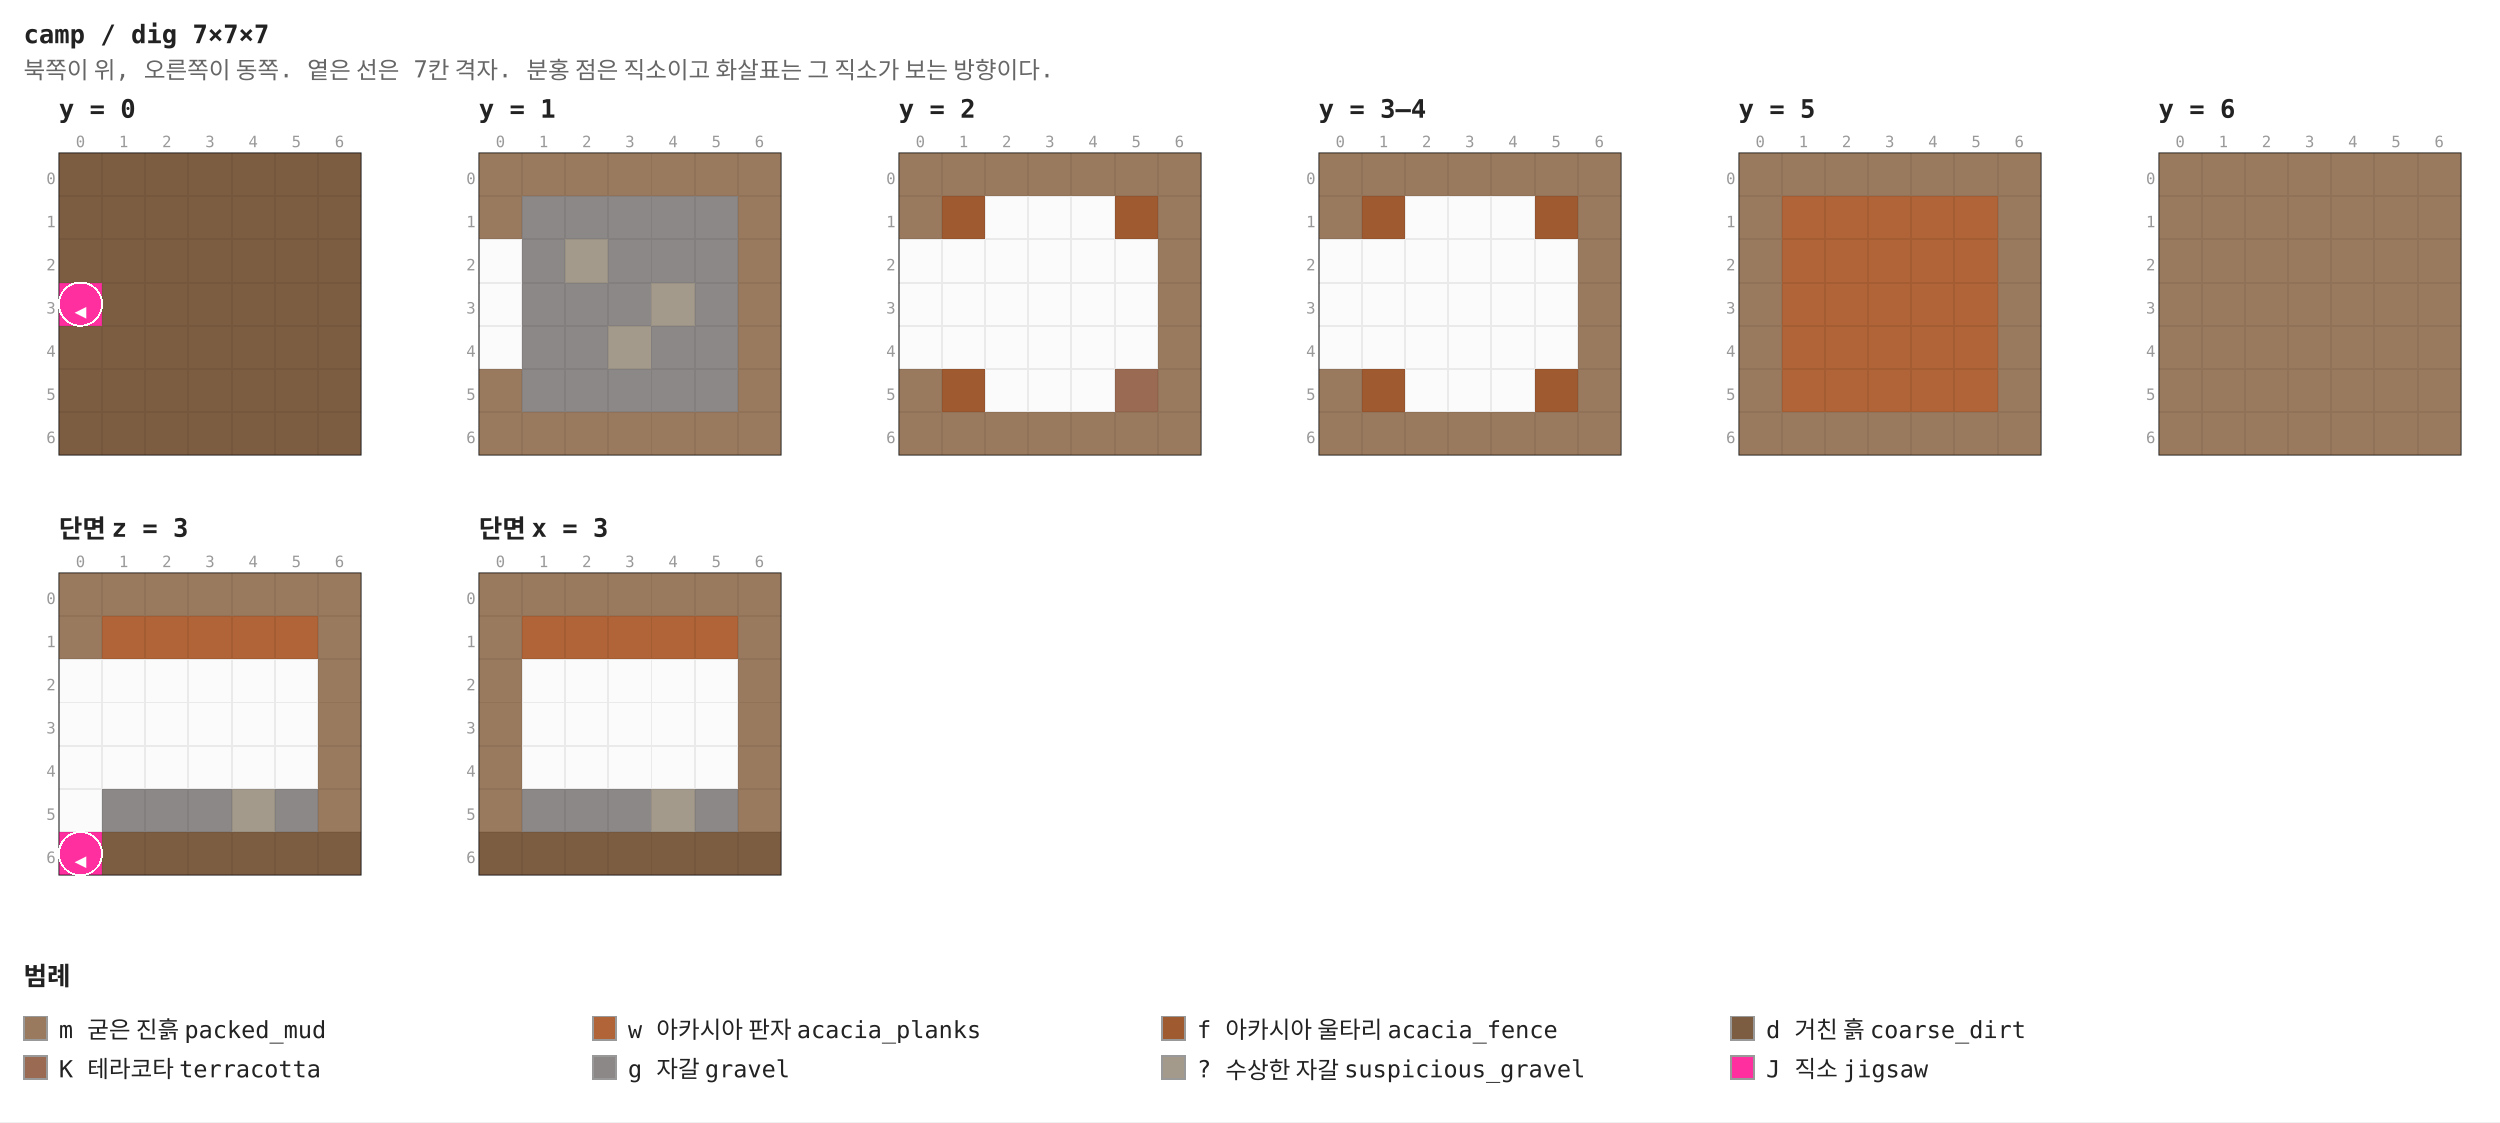
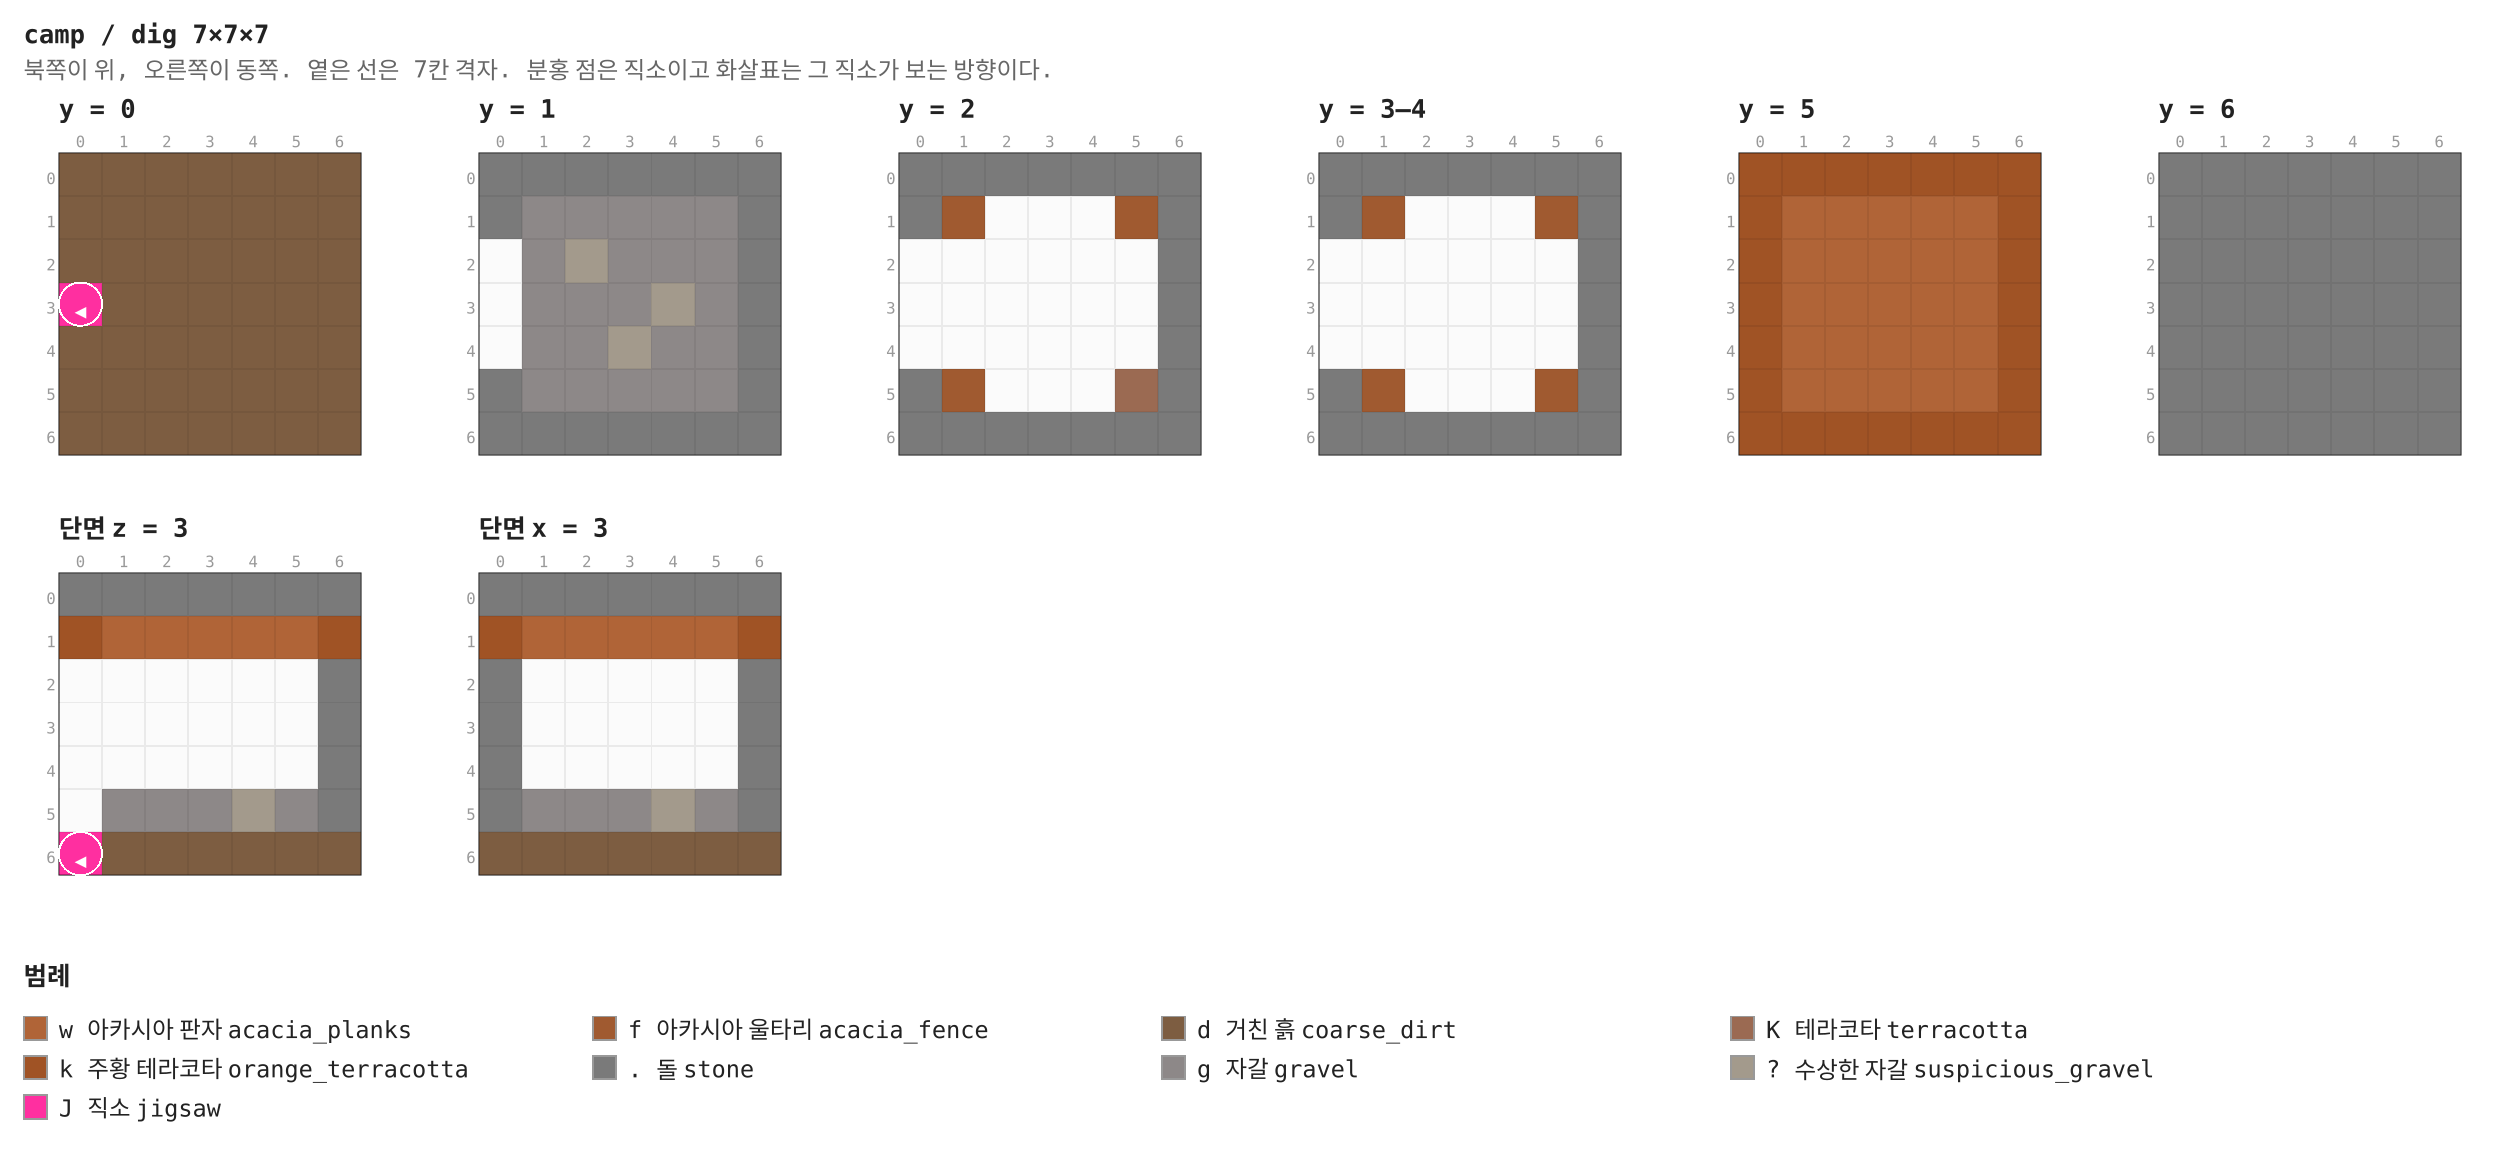
- <svg xmlns="http://www.w3.org/2000/svg" width="1274" height="572" viewBox="0 0 1274 572" shape-rendering="crispEdges" font-family="Consolas,'Malgun Gothic','Noto Sans KR',monospace">
+ <svg xmlns="http://www.w3.org/2000/svg" width="1274" height="592" viewBox="0 0 1274 592" shape-rendering="crispEdges" font-family="Consolas,'Malgun Gothic','Noto Sans KR',monospace">
  <style>text{fill:#222;shape-rendering:auto}.cap{font-size:13px;font-weight:bold}.leg{font-size:12px}.sub{font-size:12px;fill:#666}.tick{font-size:8px;fill:#999;text-anchor:middle}.arrow{font-size:10px;fill:#fff;text-anchor:middle}.fine{stroke:#000;stroke-opacity:.07;stroke-width:1;fill:none}.grid{stroke:#000;stroke-opacity:.30;stroke-width:1}</style>
  <rect width="100%" height="100%" fill="#fff" />
  <text x="12" y="22" class="cap" font-size="16">camp / dig   7×7×7</text>
  <text x="12" y="40" class="sub">북쪽이 위, 오른쪽이 동쪽. 옅은 선은 7칸 격자. 분홍 점은 직소이고 화살표는 그 직소가 보는 방향이다.</text>
  <text x="30" y="60" class="cap">y = 0</text>
  <rect x="30" y="78" width="154" height="154" fill="#fbfbfb" stroke="#bbb" />
  <path transform="translate(30,78) scale(22)" fill="#7d5d41" d="M0 0h7v1h-7zM0 1h7v1h-7zM0 2h7v1h-7zM1 3h6v1h-6zM0 4h7v1h-7zM0 5h7v1h-7zM0 6h7v1h-7z" />
  <path transform="translate(30,78) scale(22)" fill="#ff2fa0" d="M0 3h1v1h-1z" />
  <path class="fine" d="M52 78v154M74 78v154M96 78v154M118 78v154M140 78v154M162 78v154M30 100h154M30 122h154M30 144h154M30 166h154M30 188h154M30 210h154" />
  <line x1="30" y1="78" x2="30" y2="232" class="grid" />
  <line x1="184" y1="78" x2="184" y2="232" class="grid" />
  <line x1="30" y1="78" x2="184" y2="78" class="grid" />
  <line x1="30" y1="232" x2="184" y2="232" class="grid" />
  <text x="41.0" y="75" class="tick">0</text>
  <text x="63.0" y="75" class="tick">1</text>
  <text x="85.0" y="75" class="tick">2</text>
  <text x="107.0" y="75" class="tick">3</text>
  <text x="129.0" y="75" class="tick">4</text>
  <text x="151.0" y="75" class="tick">5</text>
  <text x="173.0" y="75" class="tick">6</text>
  <text x="26" y="93.8" class="tick" text-anchor="end">0</text>
  <text x="26" y="115.8" class="tick" text-anchor="end">1</text>
  <text x="26" y="137.8" class="tick" text-anchor="end">2</text>
  <text x="26" y="159.8" class="tick" text-anchor="end">3</text>
  <text x="26" y="181.8" class="tick" text-anchor="end">4</text>
  <text x="26" y="203.8" class="tick" text-anchor="end">5</text>
  <text x="26" y="225.8" class="tick" text-anchor="end">6</text>
  <circle cx="41.0" cy="155.0" r="11.0" fill="#ff2fa0" stroke="#fff" />
  <text x="41.0" y="162.0" class="arrow" font-size="19.8">◀</text>
  <text x="244" y="60" class="cap">y = 1</text>
  <rect x="244" y="78" width="154" height="154" fill="#fbfbfb" stroke="#bbb" />
-   <path transform="translate(244,78) scale(22)" fill="#9a7a5e" d="M0 0h7v1h-7zM0 1h1v1h-1zM6 1h1v1h-1zM6 2h1v1h-1zM6 3h1v1h-1zM6 4h1v1h-1zM0 5h1v1h-1zM6 5h1v1h-1zM0 6h7v1h-7z" />
+   <path transform="translate(244,78) scale(22)" fill="#7a7a7a" d="M0 0h7v1h-7zM0 1h1v1h-1zM6 1h1v1h-1zM6 2h1v1h-1zM6 3h1v1h-1zM6 4h1v1h-1zM0 5h1v1h-1zM6 5h1v1h-1zM0 6h7v1h-7z" />
  <path transform="translate(244,78) scale(22)" fill="#8d8888" d="M1 1h5v1h-5zM1 2h1v1h-1zM3 2h3v1h-3zM1 3h3v1h-3zM5 3h1v1h-1zM1 4h2v1h-2zM4 4h2v1h-2zM1 5h5v1h-5z" />
  <path transform="translate(244,78) scale(22)" fill="#a39a8c" d="M2 2h1v1h-1zM4 3h1v1h-1zM3 4h1v1h-1z" />
  <path class="fine" d="M266 78v154M288 78v154M310 78v154M332 78v154M354 78v154M376 78v154M244 100h154M244 122h154M244 144h154M244 166h154M244 188h154M244 210h154" />
  <line x1="244" y1="78" x2="244" y2="232" class="grid" />
  <line x1="398" y1="78" x2="398" y2="232" class="grid" />
  <line x1="244" y1="78" x2="398" y2="78" class="grid" />
  <line x1="244" y1="232" x2="398" y2="232" class="grid" />
  <text x="255.0" y="75" class="tick">0</text>
  <text x="277.0" y="75" class="tick">1</text>
  <text x="299.0" y="75" class="tick">2</text>
  <text x="321.0" y="75" class="tick">3</text>
  <text x="343.0" y="75" class="tick">4</text>
  <text x="365.0" y="75" class="tick">5</text>
  <text x="387.0" y="75" class="tick">6</text>
  <text x="240" y="93.8" class="tick" text-anchor="end">0</text>
  <text x="240" y="115.8" class="tick" text-anchor="end">1</text>
  <text x="240" y="137.8" class="tick" text-anchor="end">2</text>
  <text x="240" y="159.8" class="tick" text-anchor="end">3</text>
  <text x="240" y="181.8" class="tick" text-anchor="end">4</text>
  <text x="240" y="203.8" class="tick" text-anchor="end">5</text>
  <text x="240" y="225.8" class="tick" text-anchor="end">6</text>
  <text x="458" y="60" class="cap">y = 2</text>
  <rect x="458" y="78" width="154" height="154" fill="#fbfbfb" stroke="#bbb" />
-   <path transform="translate(458,78) scale(22)" fill="#9a7a5e" d="M0 0h7v1h-7zM0 1h1v1h-1zM6 1h1v1h-1zM6 2h1v1h-1zM6 3h1v1h-1zM6 4h1v1h-1zM0 5h1v1h-1zM6 5h1v1h-1zM0 6h7v1h-7z" />
+   <path transform="translate(458,78) scale(22)" fill="#7a7a7a" d="M0 0h7v1h-7zM0 1h1v1h-1zM6 1h1v1h-1zM6 2h1v1h-1zM6 3h1v1h-1zM6 4h1v1h-1zM0 5h1v1h-1zM6 5h1v1h-1zM0 6h7v1h-7z" />
  <path transform="translate(458,78) scale(22)" fill="#a05a30" d="M1 1h1v1h-1zM5 1h1v1h-1zM1 5h1v1h-1z" />
  <path transform="translate(458,78) scale(22)" fill="#9b6a52" d="M5 5h1v1h-1z" />
  <path class="fine" d="M480 78v154M502 78v154M524 78v154M546 78v154M568 78v154M590 78v154M458 100h154M458 122h154M458 144h154M458 166h154M458 188h154M458 210h154" />
  <line x1="458" y1="78" x2="458" y2="232" class="grid" />
  <line x1="612" y1="78" x2="612" y2="232" class="grid" />
  <line x1="458" y1="78" x2="612" y2="78" class="grid" />
  <line x1="458" y1="232" x2="612" y2="232" class="grid" />
  <text x="469.0" y="75" class="tick">0</text>
  <text x="491.0" y="75" class="tick">1</text>
  <text x="513.0" y="75" class="tick">2</text>
  <text x="535.0" y="75" class="tick">3</text>
  <text x="557.0" y="75" class="tick">4</text>
  <text x="579.0" y="75" class="tick">5</text>
  <text x="601.0" y="75" class="tick">6</text>
  <text x="454" y="93.8" class="tick" text-anchor="end">0</text>
  <text x="454" y="115.8" class="tick" text-anchor="end">1</text>
  <text x="454" y="137.8" class="tick" text-anchor="end">2</text>
  <text x="454" y="159.8" class="tick" text-anchor="end">3</text>
  <text x="454" y="181.8" class="tick" text-anchor="end">4</text>
  <text x="454" y="203.8" class="tick" text-anchor="end">5</text>
  <text x="454" y="225.8" class="tick" text-anchor="end">6</text>
  <text x="672" y="60" class="cap">y = 3–4</text>
  <rect x="672" y="78" width="154" height="154" fill="#fbfbfb" stroke="#bbb" />
-   <path transform="translate(672,78) scale(22)" fill="#9a7a5e" d="M0 0h7v1h-7zM0 1h1v1h-1zM6 1h1v1h-1zM6 2h1v1h-1zM6 3h1v1h-1zM6 4h1v1h-1zM0 5h1v1h-1zM6 5h1v1h-1zM0 6h7v1h-7z" />
+   <path transform="translate(672,78) scale(22)" fill="#7a7a7a" d="M0 0h7v1h-7zM0 1h1v1h-1zM6 1h1v1h-1zM6 2h1v1h-1zM6 3h1v1h-1zM6 4h1v1h-1zM0 5h1v1h-1zM6 5h1v1h-1zM0 6h7v1h-7z" />
  <path transform="translate(672,78) scale(22)" fill="#a05a30" d="M1 1h1v1h-1zM5 1h1v1h-1zM1 5h1v1h-1zM5 5h1v1h-1z" />
  <path class="fine" d="M694 78v154M716 78v154M738 78v154M760 78v154M782 78v154M804 78v154M672 100h154M672 122h154M672 144h154M672 166h154M672 188h154M672 210h154" />
  <line x1="672" y1="78" x2="672" y2="232" class="grid" />
  <line x1="826" y1="78" x2="826" y2="232" class="grid" />
  <line x1="672" y1="78" x2="826" y2="78" class="grid" />
  <line x1="672" y1="232" x2="826" y2="232" class="grid" />
  <text x="683.0" y="75" class="tick">0</text>
  <text x="705.0" y="75" class="tick">1</text>
  <text x="727.0" y="75" class="tick">2</text>
  <text x="749.0" y="75" class="tick">3</text>
  <text x="771.0" y="75" class="tick">4</text>
  <text x="793.0" y="75" class="tick">5</text>
  <text x="815.0" y="75" class="tick">6</text>
  <text x="668" y="93.8" class="tick" text-anchor="end">0</text>
  <text x="668" y="115.8" class="tick" text-anchor="end">1</text>
  <text x="668" y="137.8" class="tick" text-anchor="end">2</text>
  <text x="668" y="159.8" class="tick" text-anchor="end">3</text>
  <text x="668" y="181.8" class="tick" text-anchor="end">4</text>
  <text x="668" y="203.8" class="tick" text-anchor="end">5</text>
  <text x="668" y="225.8" class="tick" text-anchor="end">6</text>
  <text x="886" y="60" class="cap">y = 5</text>
  <rect x="886" y="78" width="154" height="154" fill="#fbfbfb" stroke="#bbb" />
-   <path transform="translate(886,78) scale(22)" fill="#9a7a5e" d="M0 0h7v1h-7zM0 1h1v1h-1zM6 1h1v1h-1zM0 2h1v1h-1zM6 2h1v1h-1zM0 3h1v1h-1zM6 3h1v1h-1zM0 4h1v1h-1zM6 4h1v1h-1zM0 5h1v1h-1zM6 5h1v1h-1zM0 6h7v1h-7z" />
+   <path transform="translate(886,78) scale(22)" fill="#a05325" d="M0 0h7v1h-7zM0 1h1v1h-1zM6 1h1v1h-1zM0 2h1v1h-1zM6 2h1v1h-1zM0 3h1v1h-1zM6 3h1v1h-1zM0 4h1v1h-1zM6 4h1v1h-1zM0 5h1v1h-1zM6 5h1v1h-1zM0 6h7v1h-7z" />
  <path transform="translate(886,78) scale(22)" fill="#b06437" d="M1 1h5v1h-5zM1 2h5v1h-5zM1 3h5v1h-5zM1 4h5v1h-5zM1 5h5v1h-5z" />
  <path class="fine" d="M908 78v154M930 78v154M952 78v154M974 78v154M996 78v154M1018 78v154M886 100h154M886 122h154M886 144h154M886 166h154M886 188h154M886 210h154" />
  <line x1="886" y1="78" x2="886" y2="232" class="grid" />
  <line x1="1040" y1="78" x2="1040" y2="232" class="grid" />
  <line x1="886" y1="78" x2="1040" y2="78" class="grid" />
  <line x1="886" y1="232" x2="1040" y2="232" class="grid" />
  <text x="897.0" y="75" class="tick">0</text>
  <text x="919.0" y="75" class="tick">1</text>
  <text x="941.0" y="75" class="tick">2</text>
  <text x="963.0" y="75" class="tick">3</text>
  <text x="985.0" y="75" class="tick">4</text>
  <text x="1007.0" y="75" class="tick">5</text>
  <text x="1029.0" y="75" class="tick">6</text>
  <text x="882" y="93.8" class="tick" text-anchor="end">0</text>
  <text x="882" y="115.8" class="tick" text-anchor="end">1</text>
  <text x="882" y="137.8" class="tick" text-anchor="end">2</text>
  <text x="882" y="159.8" class="tick" text-anchor="end">3</text>
  <text x="882" y="181.8" class="tick" text-anchor="end">4</text>
  <text x="882" y="203.8" class="tick" text-anchor="end">5</text>
  <text x="882" y="225.8" class="tick" text-anchor="end">6</text>
  <text x="1100" y="60" class="cap">y = 6</text>
  <rect x="1100" y="78" width="154" height="154" fill="#fbfbfb" stroke="#bbb" />
-   <path transform="translate(1100,78) scale(22)" fill="#9a7a5e" d="M0 0h7v1h-7zM0 1h7v1h-7zM0 2h7v1h-7zM0 3h7v1h-7zM0 4h7v1h-7zM0 5h7v1h-7zM0 6h7v1h-7z" />
+   <path transform="translate(1100,78) scale(22)" fill="#7a7a7a" d="M0 0h7v1h-7zM0 1h7v1h-7zM0 2h7v1h-7zM0 3h7v1h-7zM0 4h7v1h-7zM0 5h7v1h-7zM0 6h7v1h-7z" />
  <path class="fine" d="M1122 78v154M1144 78v154M1166 78v154M1188 78v154M1210 78v154M1232 78v154M1100 100h154M1100 122h154M1100 144h154M1100 166h154M1100 188h154M1100 210h154" />
  <line x1="1100" y1="78" x2="1100" y2="232" class="grid" />
  <line x1="1254" y1="78" x2="1254" y2="232" class="grid" />
  <line x1="1100" y1="78" x2="1254" y2="78" class="grid" />
  <line x1="1100" y1="232" x2="1254" y2="232" class="grid" />
  <text x="1111.0" y="75" class="tick">0</text>
  <text x="1133.0" y="75" class="tick">1</text>
  <text x="1155.0" y="75" class="tick">2</text>
  <text x="1177.0" y="75" class="tick">3</text>
  <text x="1199.0" y="75" class="tick">4</text>
  <text x="1221.0" y="75" class="tick">5</text>
  <text x="1243.0" y="75" class="tick">6</text>
  <text x="1096" y="93.8" class="tick" text-anchor="end">0</text>
  <text x="1096" y="115.8" class="tick" text-anchor="end">1</text>
  <text x="1096" y="137.8" class="tick" text-anchor="end">2</text>
  <text x="1096" y="159.8" class="tick" text-anchor="end">3</text>
  <text x="1096" y="181.8" class="tick" text-anchor="end">4</text>
  <text x="1096" y="203.8" class="tick" text-anchor="end">5</text>
  <text x="1096" y="225.8" class="tick" text-anchor="end">6</text>
  <text x="30" y="274" class="cap">단면 z = 3</text>
  <rect x="30" y="292" width="154" height="154" fill="#fbfbfb" stroke="#bbb" />
-   <path transform="translate(30,292) scale(22)" fill="#9a7a5e" d="M0 0h7v1h-7zM0 1h1v1h-1zM6 1h1v1h-1zM6 2h1v1h-1zM6 3h1v1h-1zM6 4h1v1h-1zM6 5h1v1h-1z" />
+   <path transform="translate(30,292) scale(22)" fill="#7a7a7a" d="M0 0h7v1h-7zM6 2h1v1h-1zM6 3h1v1h-1zM6 4h1v1h-1zM6 5h1v1h-1z" />
+   <path transform="translate(30,292) scale(22)" fill="#a05325" d="M0 1h1v1h-1zM6 1h1v1h-1z" />
  <path transform="translate(30,292) scale(22)" fill="#b06437" d="M1 1h5v1h-5z" />
  <path transform="translate(30,292) scale(22)" fill="#8d8888" d="M1 5h3v1h-3zM5 5h1v1h-1z" />
  <path transform="translate(30,292) scale(22)" fill="#a39a8c" d="M4 5h1v1h-1z" />
  <path transform="translate(30,292) scale(22)" fill="#ff2fa0" d="M0 6h1v1h-1z" />
  <path transform="translate(30,292) scale(22)" fill="#7d5d41" d="M1 6h6v1h-6z" />
  <path class="fine" d="M52 292v154M74 292v154M96 292v154M118 292v154M140 292v154M162 292v154M30 314h154M30 336h154M30 358h154M30 380h154M30 402h154M30 424h154" />
  <line x1="30" y1="292" x2="30" y2="446" class="grid" />
  <line x1="184" y1="292" x2="184" y2="446" class="grid" />
  <line x1="30" y1="292" x2="184" y2="292" class="grid" />
  <line x1="30" y1="446" x2="184" y2="446" class="grid" />
  <text x="41.0" y="289" class="tick">0</text>
  <text x="63.0" y="289" class="tick">1</text>
  <text x="85.0" y="289" class="tick">2</text>
  <text x="107.0" y="289" class="tick">3</text>
  <text x="129.0" y="289" class="tick">4</text>
  <text x="151.0" y="289" class="tick">5</text>
  <text x="173.0" y="289" class="tick">6</text>
  <text x="26" y="307.8" class="tick" text-anchor="end">0</text>
  <text x="26" y="329.8" class="tick" text-anchor="end">1</text>
  <text x="26" y="351.8" class="tick" text-anchor="end">2</text>
  <text x="26" y="373.8" class="tick" text-anchor="end">3</text>
  <text x="26" y="395.8" class="tick" text-anchor="end">4</text>
  <text x="26" y="417.8" class="tick" text-anchor="end">5</text>
  <text x="26" y="439.8" class="tick" text-anchor="end">6</text>
  <circle cx="41.0" cy="435.0" r="11.0" fill="#ff2fa0" stroke="#fff" />
  <text x="41.0" y="442.0" class="arrow" font-size="19.8">◀</text>
  <text x="244" y="274" class="cap">단면 x = 3</text>
  <rect x="244" y="292" width="154" height="154" fill="#fbfbfb" stroke="#bbb" />
-   <path transform="translate(244,292) scale(22)" fill="#9a7a5e" d="M0 0h7v1h-7zM0 1h1v1h-1zM6 1h1v1h-1zM0 2h1v1h-1zM6 2h1v1h-1zM0 3h1v1h-1zM6 3h1v1h-1zM0 4h1v1h-1zM6 4h1v1h-1zM0 5h1v1h-1zM6 5h1v1h-1z" />
+   <path transform="translate(244,292) scale(22)" fill="#7a7a7a" d="M0 0h7v1h-7zM0 2h1v1h-1zM6 2h1v1h-1zM0 3h1v1h-1zM6 3h1v1h-1zM0 4h1v1h-1zM6 4h1v1h-1zM0 5h1v1h-1zM6 5h1v1h-1z" />
+   <path transform="translate(244,292) scale(22)" fill="#a05325" d="M0 1h1v1h-1zM6 1h1v1h-1z" />
  <path transform="translate(244,292) scale(22)" fill="#b06437" d="M1 1h5v1h-5z" />
  <path transform="translate(244,292) scale(22)" fill="#8d8888" d="M1 5h3v1h-3zM5 5h1v1h-1z" />
  <path transform="translate(244,292) scale(22)" fill="#a39a8c" d="M4 5h1v1h-1z" />
  <path transform="translate(244,292) scale(22)" fill="#7d5d41" d="M0 6h7v1h-7z" />
  <path class="fine" d="M266 292v154M288 292v154M310 292v154M332 292v154M354 292v154M376 292v154M244 314h154M244 336h154M244 358h154M244 380h154M244 402h154M244 424h154" />
  <line x1="244" y1="292" x2="244" y2="446" class="grid" />
  <line x1="398" y1="292" x2="398" y2="446" class="grid" />
  <line x1="244" y1="292" x2="398" y2="292" class="grid" />
  <line x1="244" y1="446" x2="398" y2="446" class="grid" />
  <text x="255.0" y="289" class="tick">0</text>
  <text x="277.0" y="289" class="tick">1</text>
  <text x="299.0" y="289" class="tick">2</text>
  <text x="321.0" y="289" class="tick">3</text>
  <text x="343.0" y="289" class="tick">4</text>
  <text x="365.0" y="289" class="tick">5</text>
  <text x="387.0" y="289" class="tick">6</text>
  <text x="240" y="307.8" class="tick" text-anchor="end">0</text>
  <text x="240" y="329.8" class="tick" text-anchor="end">1</text>
  <text x="240" y="351.8" class="tick" text-anchor="end">2</text>
  <text x="240" y="373.8" class="tick" text-anchor="end">3</text>
  <text x="240" y="395.8" class="tick" text-anchor="end">4</text>
  <text x="240" y="417.8" class="tick" text-anchor="end">5</text>
  <text x="240" y="439.8" class="tick" text-anchor="end">6</text>
  <text x="12" y="502" class="cap">범례</text>
-   <rect x="12" y="518" width="12" height="12" fill="#9a7a5e" stroke="#999" />
-   <text x="30" y="529" class="leg">m  굳은 진흙  packed_mud</text>
-   <rect x="302" y="518" width="12" height="12" fill="#b06437" stroke="#999" />
-   <text x="320" y="529" class="leg">w  아카시아 판자  acacia_planks</text>
-   <rect x="592" y="518" width="12" height="12" fill="#a05a30" stroke="#999" />
-   <text x="610" y="529" class="leg">f  아카시아 울타리  acacia_fence</text>
-   <rect x="882" y="518" width="12" height="12" fill="#7d5d41" stroke="#999" />
-   <text x="900" y="529" class="leg">d  거친 흙  coarse_dirt</text>
-   <rect x="12" y="538" width="12" height="12" fill="#9b6a52" stroke="#999" />
-   <text x="30" y="549" class="leg">K  테라코타  terracotta</text>
-   <rect x="302" y="538" width="12" height="12" fill="#8d8888" stroke="#999" />
-   <text x="320" y="549" class="leg">g  자갈  gravel</text>
-   <rect x="592" y="538" width="12" height="12" fill="#a39a8c" stroke="#999" />
-   <text x="610" y="549" class="leg">?  수상한 자갈  suspicious_gravel</text>
-   <rect x="882" y="538" width="12" height="12" fill="#ff2fa0" stroke="#999" />
-   <text x="900" y="549" class="leg">J  직소  jigsaw</text>
+   <rect x="12" y="518" width="12" height="12" fill="#b06437" stroke="#999" />
+   <text x="30" y="529" class="leg">w  아카시아 판자  acacia_planks</text>
+   <rect x="302" y="518" width="12" height="12" fill="#a05a30" stroke="#999" />
+   <text x="320" y="529" class="leg">f  아카시아 울타리  acacia_fence</text>
+   <rect x="592" y="518" width="12" height="12" fill="#7d5d41" stroke="#999" />
+   <text x="610" y="529" class="leg">d  거친 흙  coarse_dirt</text>
+   <rect x="882" y="518" width="12" height="12" fill="#9b6a52" stroke="#999" />
+   <text x="900" y="529" class="leg">K  테라코타  terracotta</text>
+   <rect x="12" y="538" width="12" height="12" fill="#a05325" stroke="#999" />
+   <text x="30" y="549" class="leg">k  주황 테라코타  orange_terracotta</text>
+   <rect x="302" y="538" width="12" height="12" fill="#7a7a7a" stroke="#999" />
+   <text x="320" y="549" class="leg">.  돌  stone</text>
+   <rect x="592" y="538" width="12" height="12" fill="#8d8888" stroke="#999" />
+   <text x="610" y="549" class="leg">g  자갈  gravel</text>
+   <rect x="882" y="538" width="12" height="12" fill="#a39a8c" stroke="#999" />
+   <text x="900" y="549" class="leg">?  수상한 자갈  suspicious_gravel</text>
+   <rect x="12" y="558" width="12" height="12" fill="#ff2fa0" stroke="#999" />
+   <text x="30" y="569" class="leg">J  직소  jigsaw</text>
</svg>
